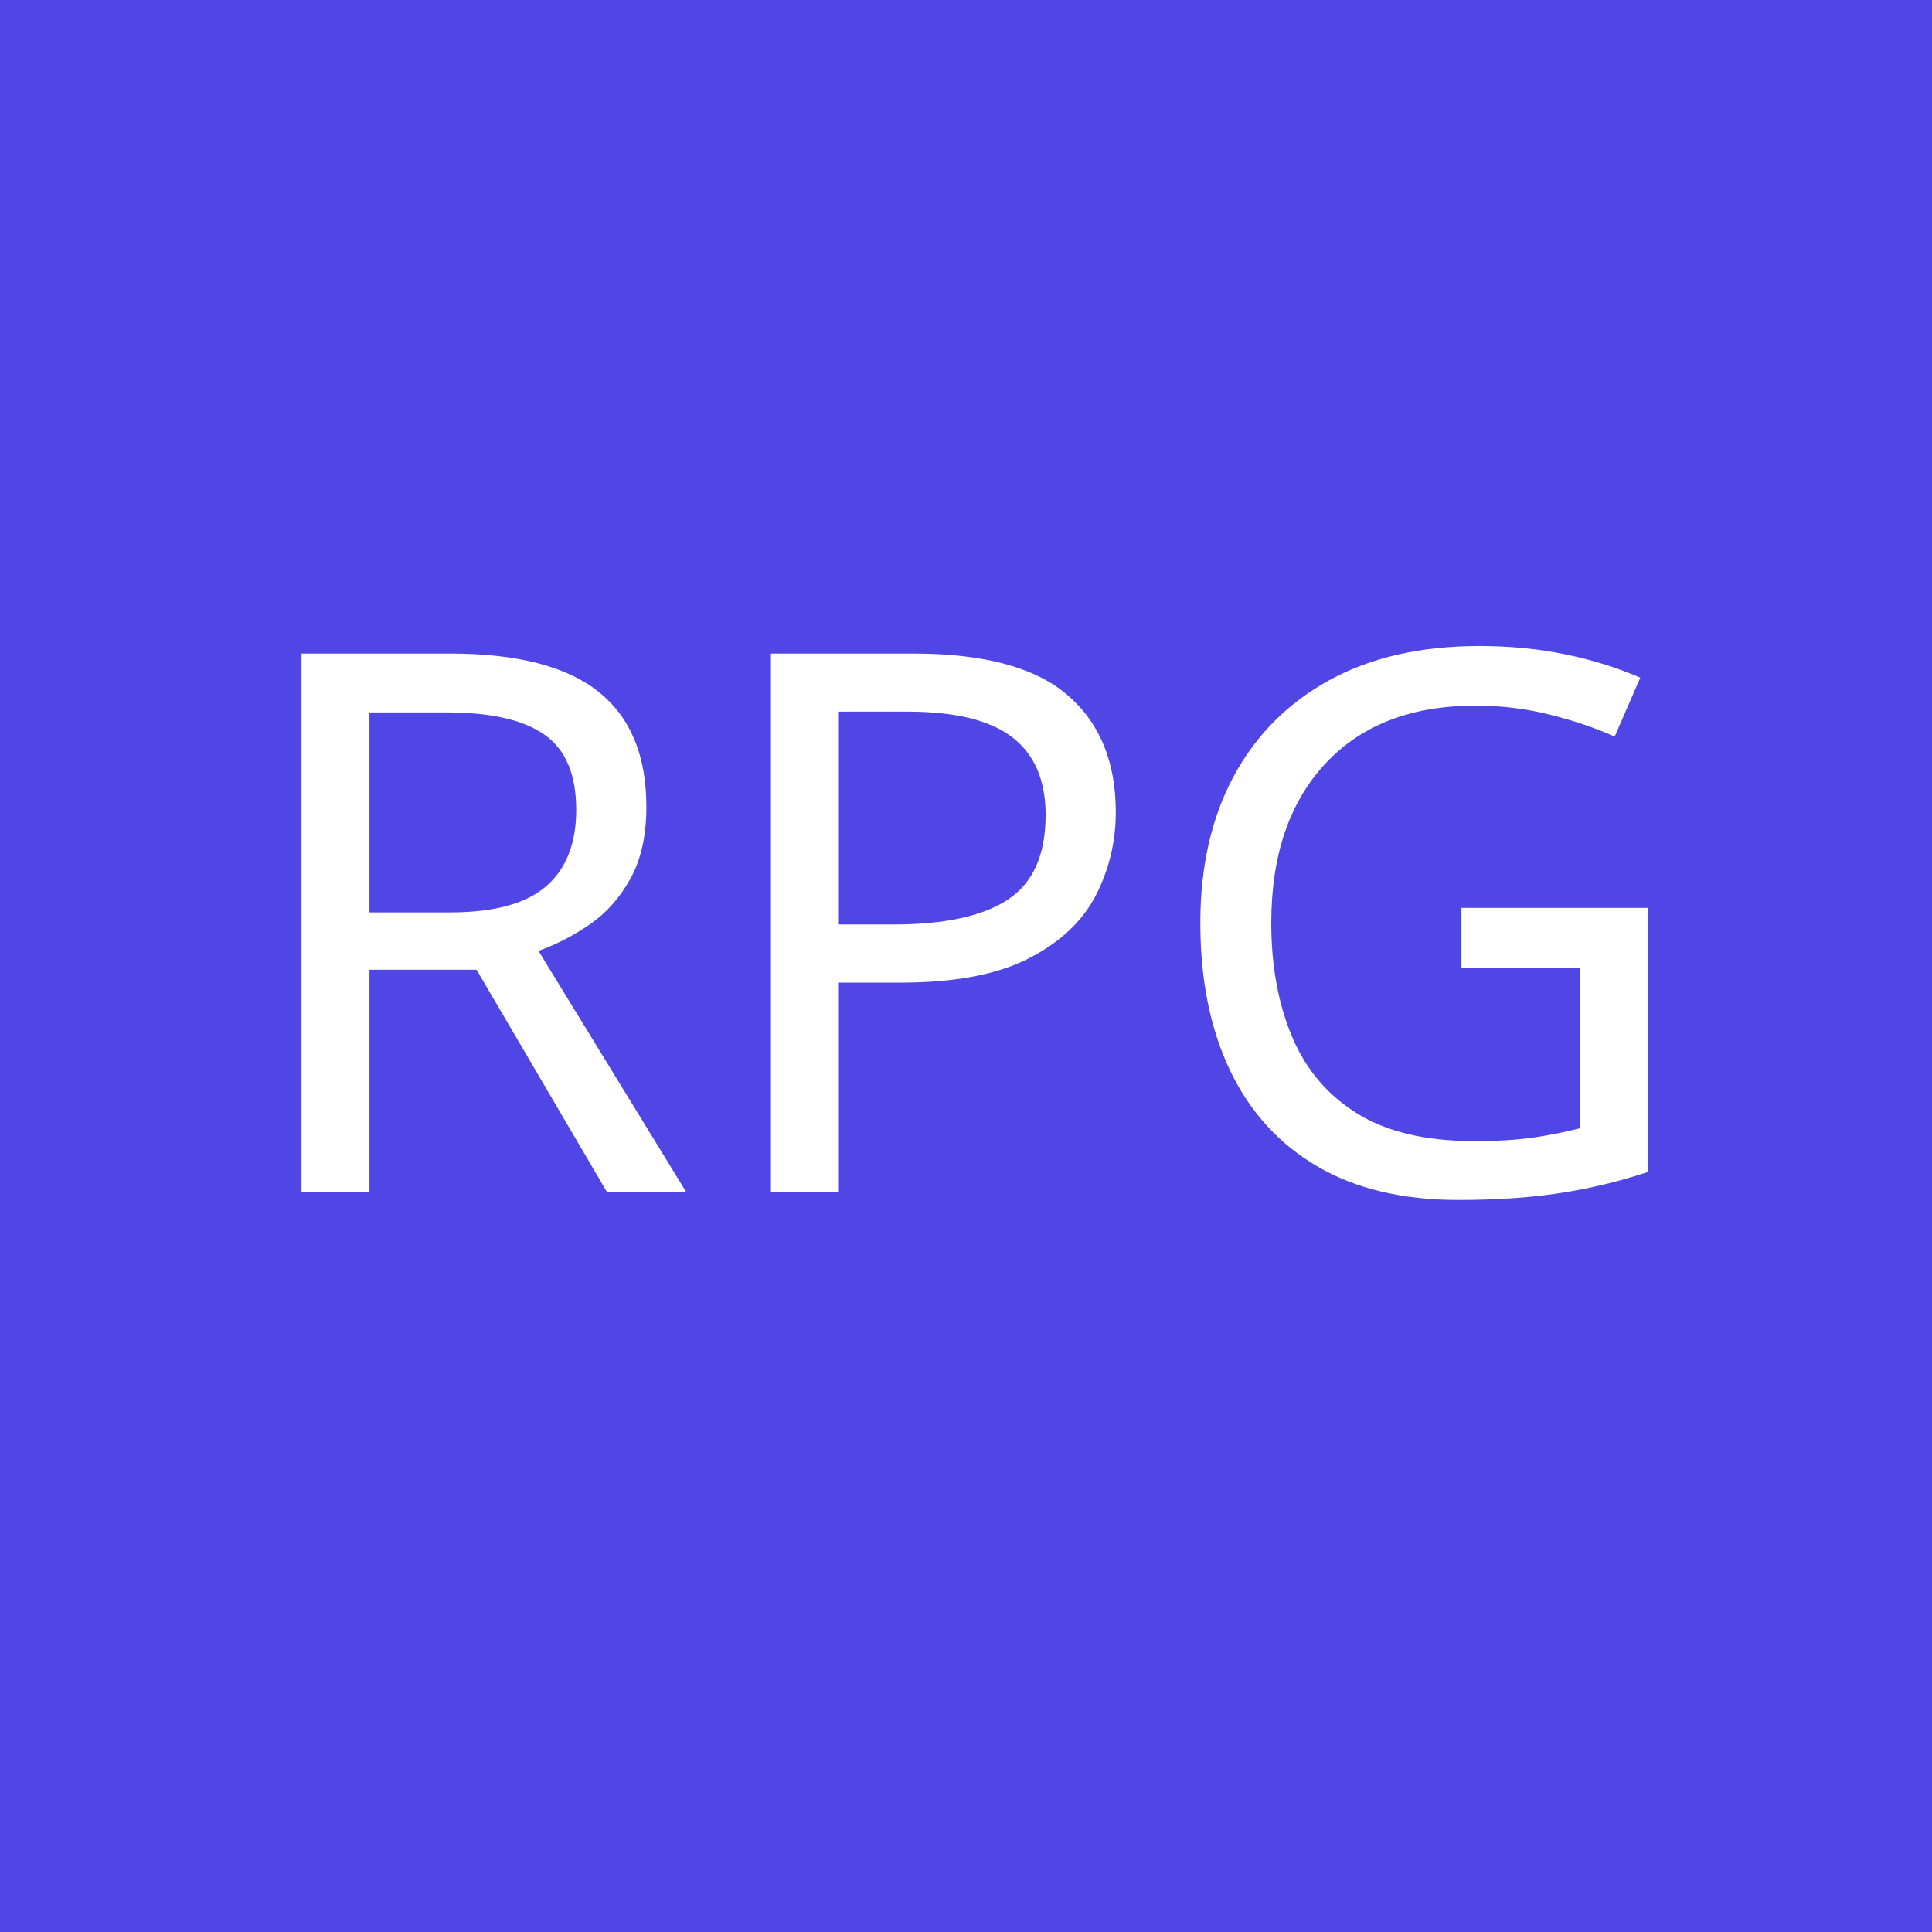
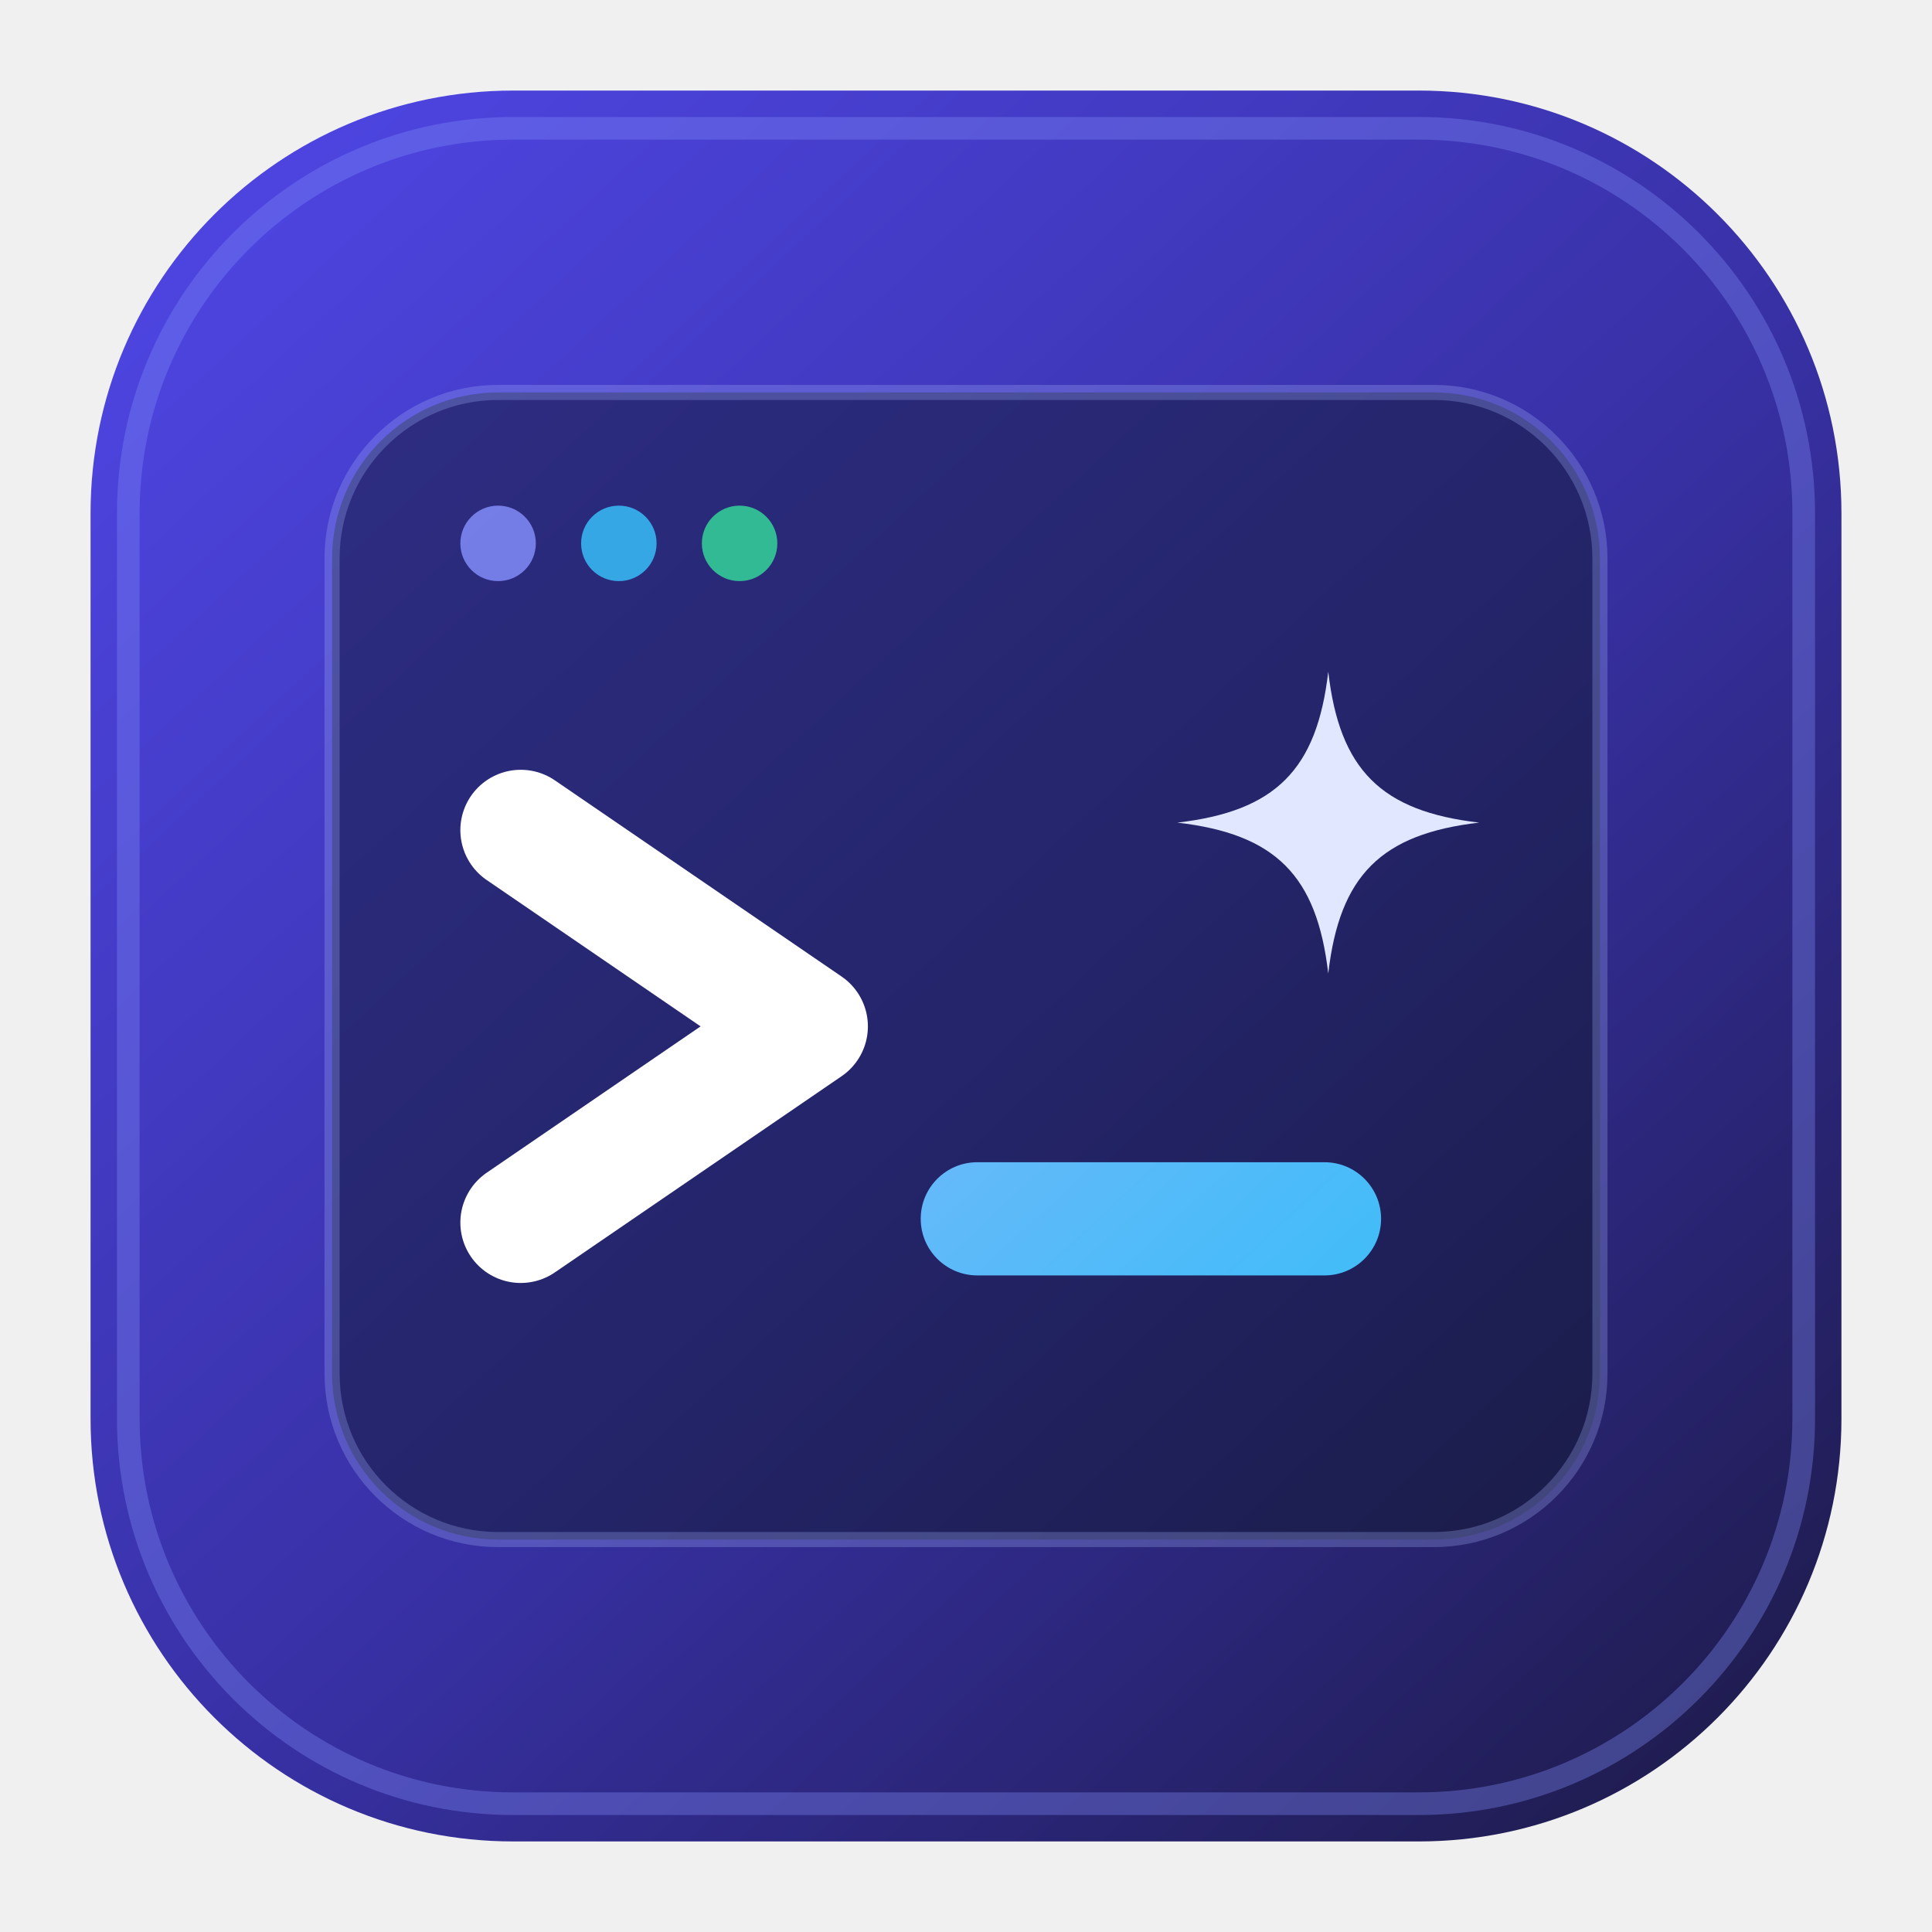
- <svg xmlns="http://www.w3.org/2000/svg" width="512" height="512" viewBox="0 0 512 512">
-   <rect width="512" height="512" fill="#4f46e5" />
-   <text x="50%" y="50%" font-family="sans-serif" font-size="200" fill="white" text-anchor="middle" dy=".3em">RPG</text>
+ <svg xmlns="http://www.w3.org/2000/svg" width="512" height="512" viewBox="0 0 512 512" fill="none">
+   <defs>
+     <linearGradient id="bg" x1="48" y1="32" x2="464" y2="480" gradientUnits="userSpaceOnUse">
+       <stop offset="0%" stop-color="#4F46E5" />
+       <stop offset="55%" stop-color="#3730A3" />
+       <stop offset="100%" stop-color="#1E1B4B" />
+     </linearGradient>
+     <linearGradient id="accent" x1="160" y1="144" x2="368" y2="368" gradientUnits="userSpaceOnUse">
+       <stop offset="0%" stop-color="#A5B4FC" />
+       <stop offset="100%" stop-color="#38BDF8" />
+     </linearGradient>
+   </defs>
+   <rect x="24" y="24" width="464" height="464" rx="112" fill="url(#bg)" />
+   <rect x="34" y="34" width="444" height="444" rx="102" stroke="#818CF8" stroke-opacity="0.35" stroke-width="6" />
+   <rect x="88" y="104" width="336" height="304" rx="44" fill="#0F172A" fill-opacity="0.48" stroke="#A5B4FC" stroke-opacity="0.28" stroke-width="4" />
+   <circle cx="132" cy="144" r="10" fill="#818CF8" fill-opacity="0.85" />
+   <circle cx="164" cy="144" r="10" fill="#38BDF8" fill-opacity="0.85" />
+   <circle cx="196" cy="144" r="10" fill="#34D399" fill-opacity="0.85" />
+   <path d="M138 220 L214 272 L138 324" stroke="#FFFFFF" stroke-width="32" stroke-linecap="round" stroke-linejoin="round" />
+   <rect x="244" y="308" width="122" height="30" rx="15" fill="url(#accent)" />
+   <path d="M352 178 C355 204 366 215 392 218 C366 221 355 232 352 258 C349 232 338 221 312 218 C338 215 349 204 352 178 Z" fill="#E0E7FF" />
</svg>
